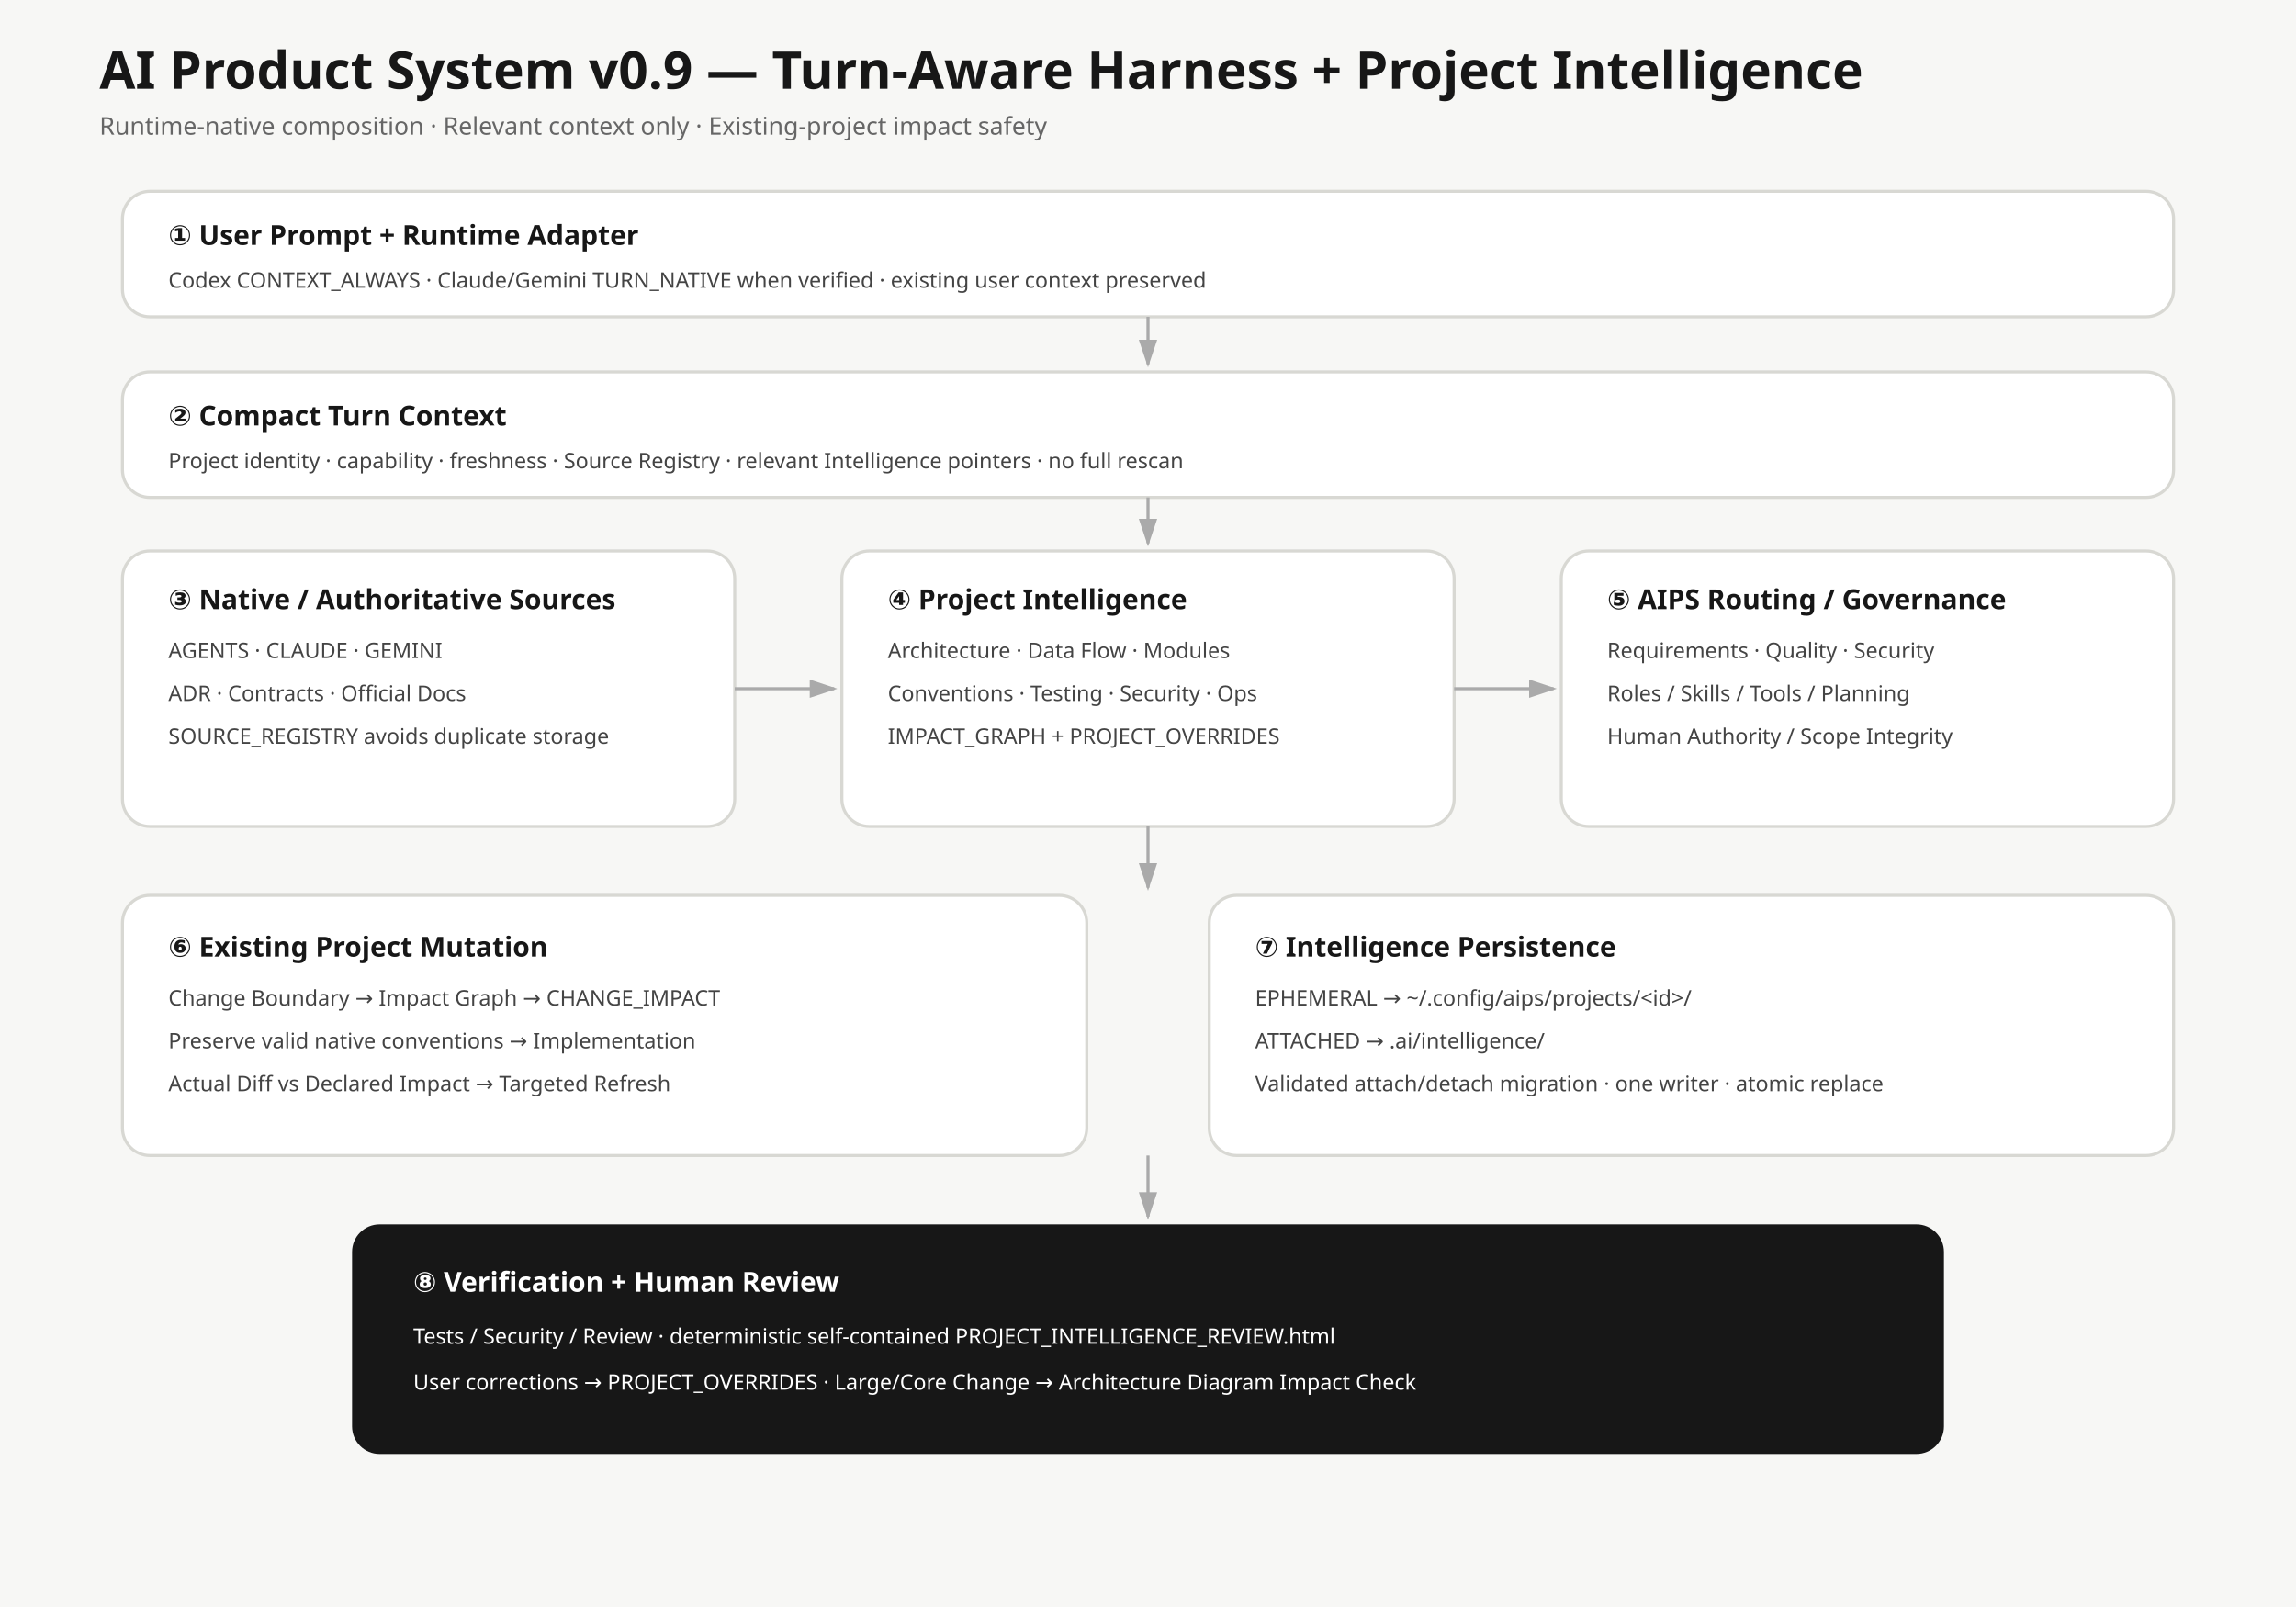
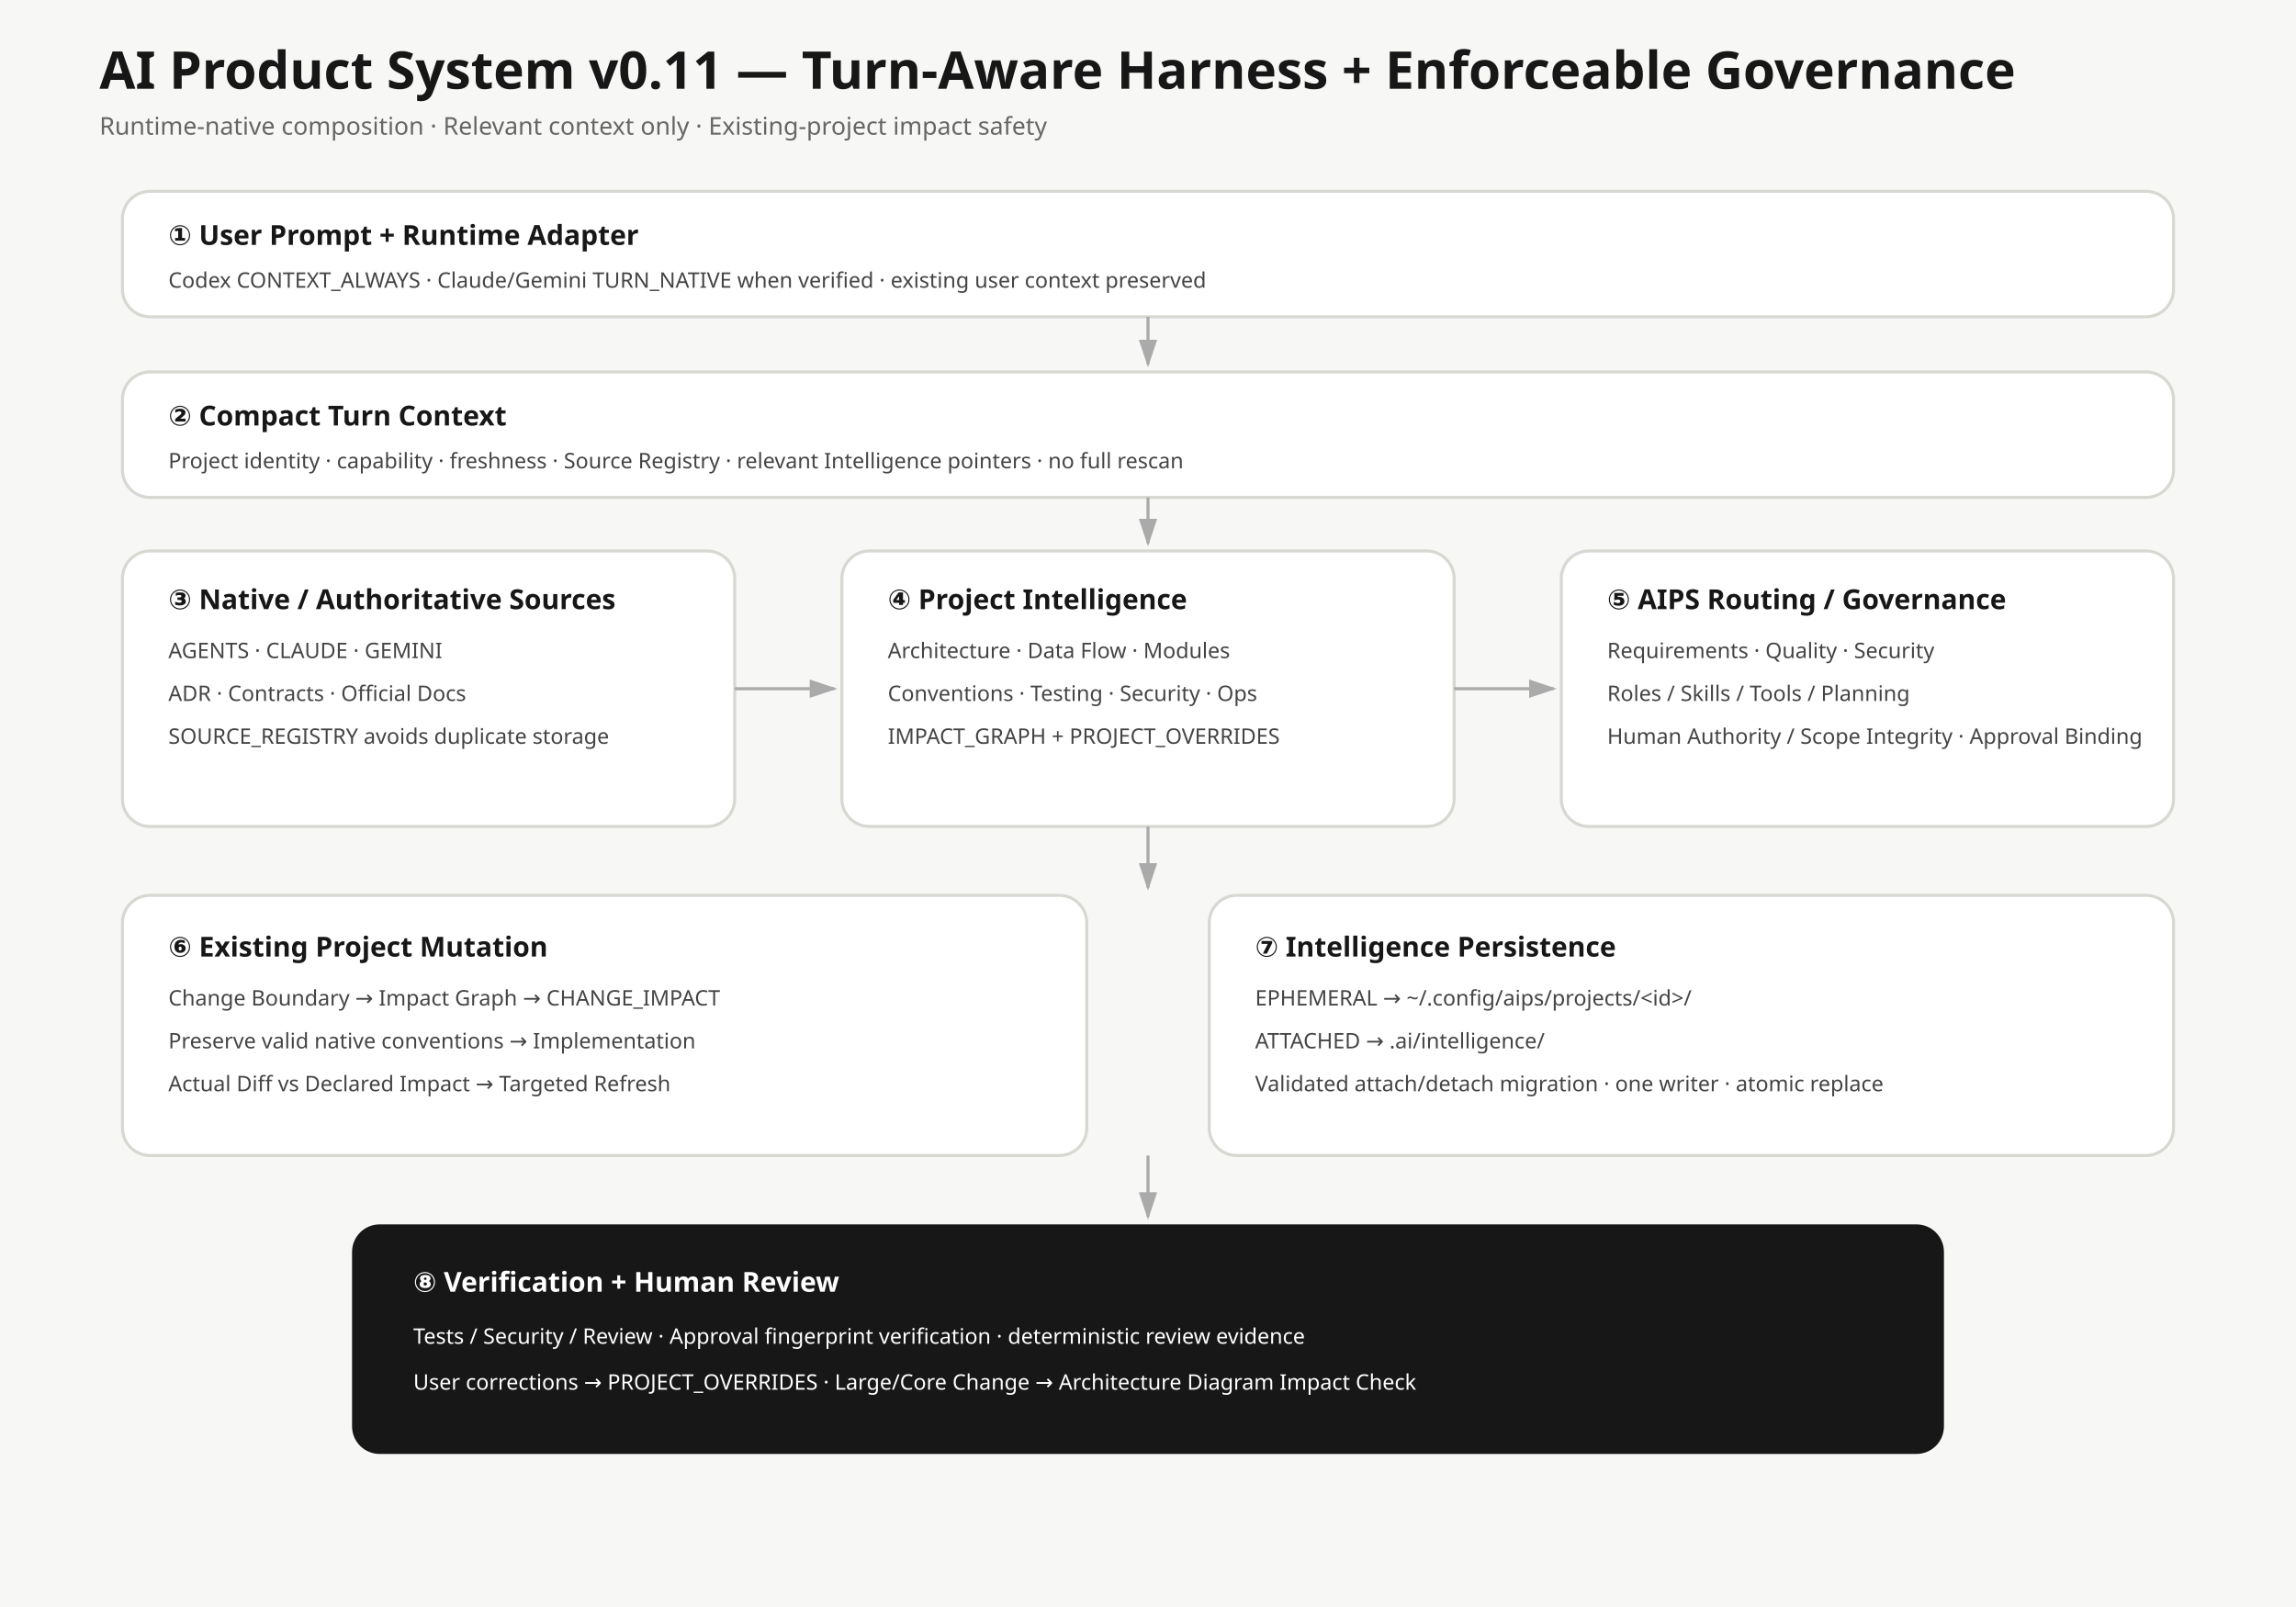
<svg xmlns="http://www.w3.org/2000/svg" width="1500" height="1050" viewBox="0 0 1500 1050">
  <rect width="1500" height="1050" fill="#f7f7f5" />
  <style>.title{font:700 34px system-ui,sans-serif;fill:#171717}.sub{font:400 16px system-ui,sans-serif;fill:#666}.h{font:700 18px system-ui,sans-serif;fill:#171717}.t{font:400 14px system-ui,sans-serif;fill:#444}.box{fill:#fff;stroke:#d8d8d3;stroke-width:2}.dark{fill:#171717}.white{fill:#fff}.line{stroke:#aaa;stroke-width:2;fill:none;marker-end:url(#a)}</style>
  <defs>
    <marker id="a" markerWidth="10" markerHeight="10" refX="8" refY="3" orient="auto">
      <path d="M0,0 L0,6 L9,3 z" fill="#aaa" />
    </marker>
  </defs>
-   <text x="65" y="58" class="title">AI Product System v0.9 — Turn-Aware Harness + Project Intelligence</text>
+   <text x="65" y="58" class="title">AI Product System v0.11 — Turn-Aware Harness + Enforceable Governance</text>
  <text x="65" y="88" class="sub">Runtime-native composition · Relevant context only · Existing-project impact safety</text>
  <rect x="80" y="125" width="1340" height="82" rx="18" class="box" />
  <text x="110" y="160" class="h">① User Prompt + Runtime Adapter</text>
  <text x="110" y="188" class="t">Codex CONTEXT_ALWAYS · Claude/Gemini TURN_NATIVE when verified · existing user context preserved</text>
  <path d="M750 207 L750 238" class="line" />
  <rect x="80" y="243" width="1340" height="82" rx="18" class="box" />
  <text x="110" y="278" class="h">② Compact Turn Context</text>
  <text x="110" y="306" class="t">Project identity · capability · freshness · Source Registry · relevant Intelligence pointers · no full rescan</text>
  <path d="M750 325 L750 355" class="line" />
  <rect x="80" y="360" width="400" height="180" rx="18" class="box" />
  <text x="110" y="398" class="h">③ Native / Authoritative Sources</text>
  <text x="110" y="430" class="t">AGENTS · CLAUDE · GEMINI</text>
  <text x="110" y="458" class="t">ADR · Contracts · Official Docs</text>
  <text x="110" y="486" class="t">SOURCE_REGISTRY avoids duplicate storage</text>
  <rect x="550" y="360" width="400" height="180" rx="18" class="box" />
  <text x="580" y="398" class="h">④ Project Intelligence</text>
  <text x="580" y="430" class="t">Architecture · Data Flow · Modules</text>
  <text x="580" y="458" class="t">Conventions · Testing · Security · Ops</text>
  <text x="580" y="486" class="t">IMPACT_GRAPH + PROJECT_OVERRIDES</text>
  <rect x="1020" y="360" width="400" height="180" rx="18" class="box" />
  <text x="1050" y="398" class="h">⑤ AIPS Routing / Governance</text>
  <text x="1050" y="430" class="t">Requirements · Quality · Security</text>
  <text x="1050" y="458" class="t">Roles / Skills / Tools / Planning</text>
-   <text x="1050" y="486" class="t">Human Authority / Scope Integrity</text>
+   <text x="1050" y="486" class="t">Human Authority / Scope Integrity · Approval Binding</text>
  <path d="M480 450 L545 450" class="line" />
  <path d="M950 450 L1015 450" class="line" />
  <path d="M750 540 L750 580" class="line" />
  <rect x="80" y="585" width="630" height="170" rx="18" class="box" />
  <text x="110" y="625" class="h">⑥ Existing Project Mutation</text>
  <text x="110" y="657" class="t">Change Boundary → Impact Graph → CHANGE_IMPACT</text>
  <text x="110" y="685" class="t">Preserve valid native conventions → Implementation</text>
  <text x="110" y="713" class="t">Actual Diff vs Declared Impact → Targeted Refresh</text>
  <rect x="790" y="585" width="630" height="170" rx="18" class="box" />
  <text x="820" y="625" class="h">⑦ Intelligence Persistence</text>
  <text x="820" y="657" class="t">EPHEMERAL → ~/.config/aips/projects/&lt;id&gt;/</text>
  <text x="820" y="685" class="t">ATTACHED → .ai/intelligence/</text>
  <text x="820" y="713" class="t">Validated attach/detach migration · one writer · atomic replace</text>
  <path d="M750 755 L750 795" class="line" />
  <rect x="230" y="800" width="1040" height="150" rx="18" class="dark" />
  <text x="270" y="844" class="h white">⑧ Verification + Human Review</text>
-   <text x="270" y="878" class="t white">Tests / Security / Review · deterministic self-contained PROJECT_INTELLIGENCE_REVIEW.html</text>
+   <text x="270" y="878" class="t white">Tests / Security / Review · Approval fingerprint verification · deterministic review evidence</text>
  <text x="270" y="908" class="t white">User corrections → PROJECT_OVERRIDES · Large/Core Change → Architecture Diagram Impact Check</text>
</svg>
